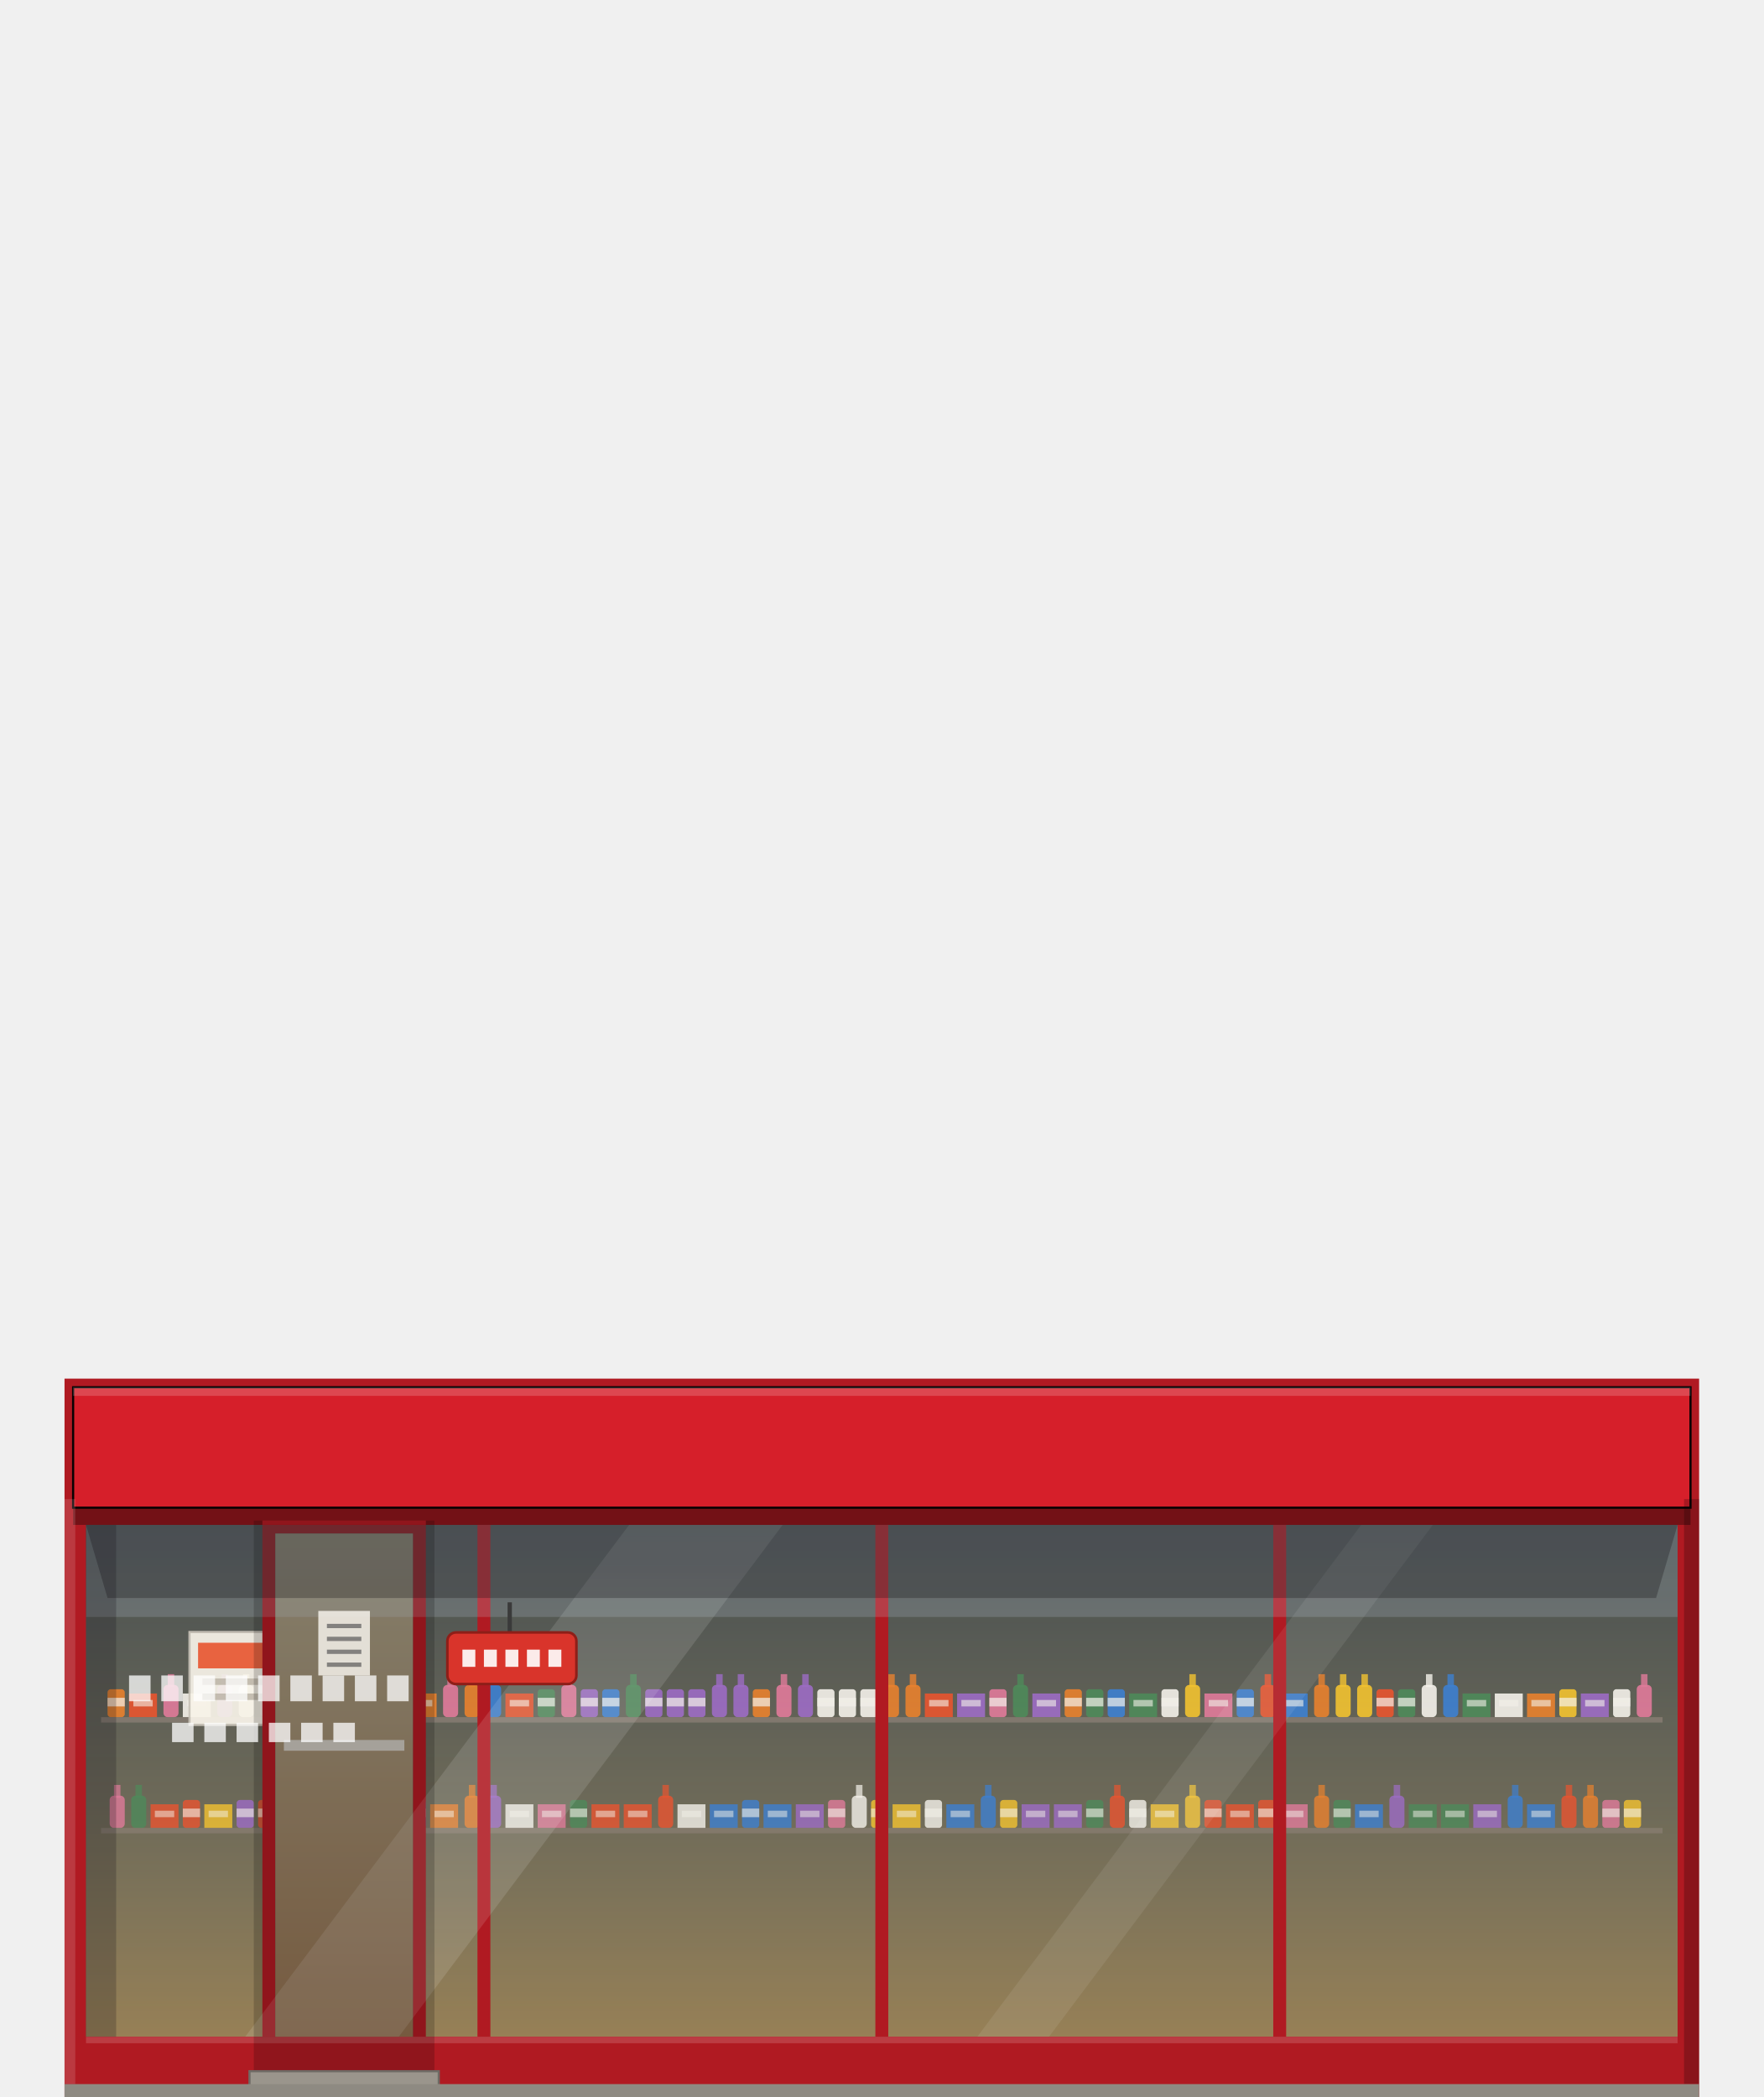
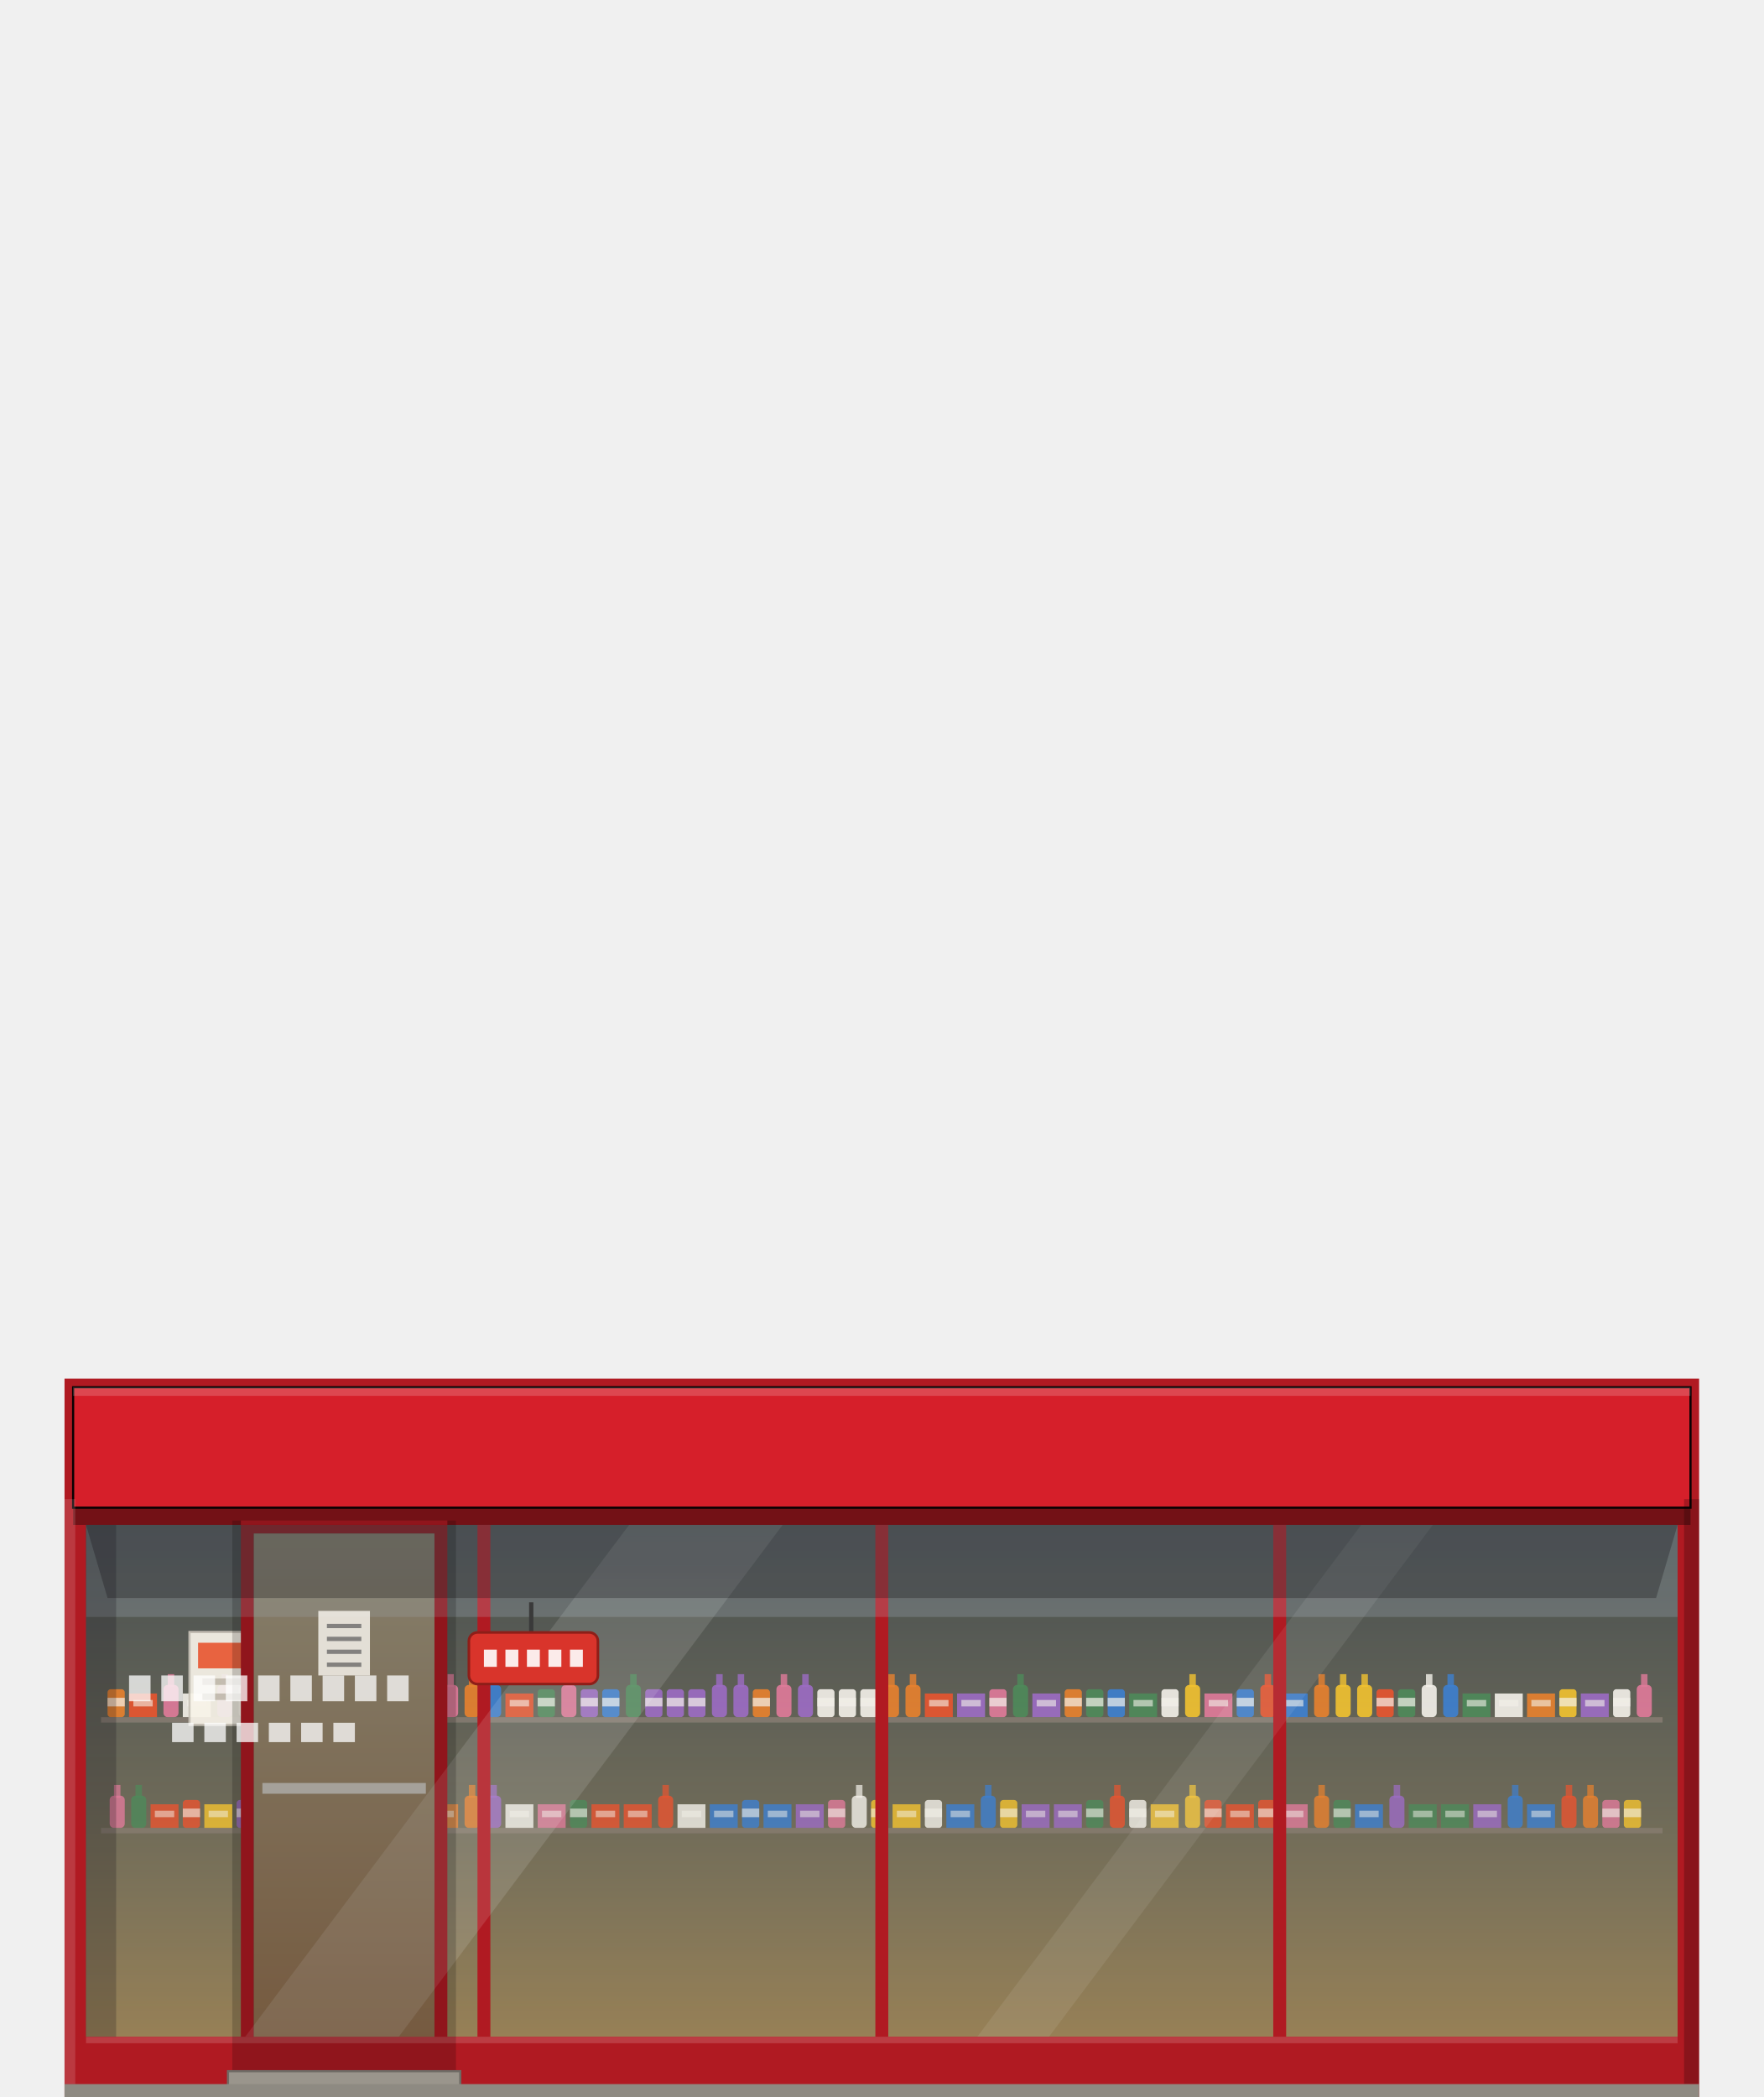
<svg xmlns="http://www.w3.org/2000/svg" width="820.0" height="975.0" viewBox="0 0 820.0 975.0">
  <defs>
    <linearGradient id="glass" x1="0" y1="0" x2="0" y2="1">
      <stop offset="0" stop-color="#C4E0EC" />
      <stop offset="1" stop-color="#557A90" />
    </linearGradient>
    <linearGradient id="shade" x1="0" y1="0" x2="0" y2="1">
      <stop offset="0" stop-color="#FFFFFF" stop-opacity="0.1" />
      <stop offset="1" stop-color="#000000" stop-opacity="0.16" />
    </linearGradient>
    <radialGradient id="glow">
      <stop offset="0" stop-color="#FFE9A8" stop-opacity="0.75" />
      <stop offset="1" stop-color="#FFE9A8" stop-opacity="0" />
    </radialGradient>
    <linearGradient id="warm" x1="0" y1="0" x2="0" y2="1">
      <stop offset="0" stop-color="#FFE7B5" />
      <stop offset="1" stop-color="#D98E4A" />
    </linearGradient>
    <linearGradient id="drop" x1="0" y1="0" x2="0" y2="1">
      <stop offset="0" stop-color="#2A1408" stop-opacity="0.3" />
      <stop offset="1" stop-color="#2A1408" stop-opacity="0" />
    </linearGradient>
    <linearGradient id="sun" x1="0" y1="0" x2="1" y2="0">
      <stop offset="0" stop-color="#FFE6B8" stop-opacity="0.14" />
      <stop offset="0.5" stop-color="#FFE6B8" stop-opacity="0" />
      <stop offset="1" stop-color="#1A0C14" stop-opacity="0.12" />
    </linearGradient>
    <radialGradient id="pumpkin_glow">
      <stop offset="0" stop-color="#FFB347" stop-opacity="0.6" />
      <stop offset="1" stop-color="#FFB347" stop-opacity="0" />
    </radialGradient>
  </defs>
  <rect x="30.0" y="641.0" width="760.0" height="334.0" fill="#B01A22" />
  <rect x="34.0" y="645.0" width="752.0" height="56.0" fill="#D8202A" stroke="#000000" stroke-width="1.0" opacity="0.95" />
  <rect x="34.0" y="645.0" width="752.0" height="4.0" fill="#FFFFFF" opacity="0.18" />
  <rect x="34.0" y="701.0" width="752.0" height="8.0" fill="#000000" opacity="0.35" />
  <rect x="40.0" y="709.0" width="740.0" height="238.0" fill="#2F3A41" />
  <defs>
    <linearGradient id="shoplit882" x1="0" y1="0" x2="0" y2="1">
      <stop offset="0" stop-color="#FFE7B4" stop-opacity="0.12" />
      <stop offset="0.55" stop-color="#FFD98E" stop-opacity="0.3" />
      <stop offset="1" stop-color="#FFC66A" stop-opacity="0.5" />
    </linearGradient>
  </defs>
  <rect x="40.0" y="709.0" width="740.0" height="238.0" fill="url(#shoplit882)" />
  <rect x="50.0" y="785.4" width="8.0" height="13.0" fill="#E8812E" opacity="0.9" rx="1.5" />
  <rect x="50.0" y="789.4" width="8.0" height="4.0" fill="#F4F1EA" opacity="0.7" />
  <rect x="60.0" y="787.4" width="13.0" height="11.0" fill="#E8542F" opacity="0.9" />
  <rect x="62.0" y="790.4" width="9.0" height="3.0" fill="#F4F1EA" opacity="0.6" />
  <rect x="76.0" y="783.4" width="7.0" height="15.0" fill="#E07A9A" opacity="0.9" rx="2" />
  <rect x="78.0" y="778.4" width="3.0" height="6.0" fill="#E07A9A" opacity="0.8" />
  <rect x="85.0" y="787.4" width="13.0" height="11.0" fill="#F4F1EA" opacity="0.9" />
  <rect x="87.0" y="790.4" width="9.0" height="3.0" fill="#F4F1EA" opacity="0.6" />
  <rect x="101.0" y="783.4" width="7.0" height="15.0" fill="#9C6CC4" opacity="0.9" rx="2" />
  <rect x="103.0" y="778.4" width="3.0" height="6.0" fill="#9C6CC4" opacity="0.8" />
  <rect x="111.0" y="783.4" width="7.0" height="15.0" fill="#F4F1EA" opacity="0.9" rx="2" />
  <rect x="113.0" y="778.4" width="3.0" height="6.0" fill="#F4F1EA" opacity="0.8" />
  <rect x="121.0" y="783.4" width="7.0" height="15.0" fill="#E07A9A" opacity="0.9" rx="2" />
  <rect x="123.0" y="778.4" width="3.0" height="6.0" fill="#E07A9A" opacity="0.8" />
  <rect x="130.0" y="785.4" width="8.0" height="13.0" fill="#F2C230" opacity="0.9" rx="1.5" />
  <rect x="130.0" y="789.4" width="8.0" height="4.0" fill="#F4F1EA" opacity="0.7" />
  <rect x="141.0" y="783.4" width="7.0" height="15.0" fill="#E07A9A" opacity="0.9" rx="2" />
  <rect x="143.0" y="778.4" width="3.0" height="6.0" fill="#E07A9A" opacity="0.8" />
  <rect x="151.0" y="783.4" width="7.0" height="15.0" fill="#E8812E" opacity="0.9" rx="2" />
  <rect x="153.0" y="778.4" width="3.0" height="6.0" fill="#E8812E" opacity="0.8" />
  <rect x="160.0" y="785.4" width="8.0" height="13.0" fill="#E07A9A" opacity="0.9" rx="1.5" />
  <rect x="160.0" y="789.4" width="8.0" height="4.0" fill="#F4F1EA" opacity="0.7" />
  <rect x="170.0" y="785.4" width="8.0" height="13.0" fill="#3D7FD0" opacity="0.9" rx="1.5" />
  <rect x="170.0" y="789.4" width="8.0" height="4.0" fill="#F4F1EA" opacity="0.7" />
  <rect x="180.0" y="785.4" width="8.0" height="13.0" fill="#9C6CC4" opacity="0.9" rx="1.5" />
  <rect x="180.0" y="789.4" width="8.0" height="4.0" fill="#F4F1EA" opacity="0.7" />
  <rect x="190.0" y="787.4" width="13.0" height="11.0" fill="#E8812E" opacity="0.9" />
  <rect x="192.0" y="790.4" width="9.0" height="3.0" fill="#F4F1EA" opacity="0.6" />
  <rect x="206.0" y="783.4" width="7.0" height="15.0" fill="#E07A9A" opacity="0.9" rx="2" />
  <rect x="208.0" y="778.4" width="3.0" height="6.0" fill="#E07A9A" opacity="0.8" />
  <rect x="216.0" y="783.4" width="7.0" height="15.0" fill="#E8812E" opacity="0.9" rx="2" />
  <rect x="218.0" y="778.4" width="3.0" height="6.0" fill="#E8812E" opacity="0.8" />
  <rect x="226.0" y="783.4" width="7.0" height="15.0" fill="#3D7FD0" opacity="0.9" rx="2" />
  <rect x="228.0" y="778.4" width="3.0" height="6.0" fill="#3D7FD0" opacity="0.8" />
  <rect x="235.0" y="787.4" width="13.0" height="11.0" fill="#E8542F" opacity="0.9" />
  <rect x="237.0" y="790.4" width="9.0" height="3.0" fill="#F4F1EA" opacity="0.6" />
  <rect x="250.0" y="785.4" width="8.0" height="13.0" fill="#4E8A5A" opacity="0.9" rx="1.5" />
  <rect x="250.0" y="789.4" width="8.0" height="4.0" fill="#F4F1EA" opacity="0.7" />
  <rect x="261.0" y="783.4" width="7.0" height="15.0" fill="#E07A9A" opacity="0.9" rx="2" />
  <rect x="263.0" y="778.4" width="3.0" height="6.0" fill="#E07A9A" opacity="0.8" />
  <rect x="270.0" y="785.4" width="8.0" height="13.0" fill="#9C6CC4" opacity="0.9" rx="1.5" />
  <rect x="270.0" y="789.4" width="8.0" height="4.0" fill="#F4F1EA" opacity="0.7" />
  <rect x="280.0" y="785.4" width="8.0" height="13.0" fill="#3D7FD0" opacity="0.9" rx="1.5" />
  <rect x="280.0" y="789.4" width="8.0" height="4.0" fill="#F4F1EA" opacity="0.7" />
  <rect x="291.0" y="783.4" width="7.0" height="15.0" fill="#4E8A5A" opacity="0.9" rx="2" />
  <rect x="293.0" y="778.4" width="3.0" height="6.0" fill="#4E8A5A" opacity="0.8" />
  <rect x="300.0" y="785.4" width="8.0" height="13.0" fill="#9C6CC4" opacity="0.9" rx="1.5" />
  <rect x="300.0" y="789.4" width="8.0" height="4.0" fill="#F4F1EA" opacity="0.7" />
  <rect x="310.0" y="785.4" width="8.0" height="13.0" fill="#9C6CC4" opacity="0.9" rx="1.5" />
  <rect x="310.0" y="789.4" width="8.0" height="4.0" fill="#F4F1EA" opacity="0.7" />
  <rect x="320.0" y="785.4" width="8.0" height="13.0" fill="#9C6CC4" opacity="0.9" rx="1.5" />
  <rect x="320.0" y="789.4" width="8.0" height="4.0" fill="#F4F1EA" opacity="0.7" />
  <rect x="331.0" y="783.4" width="7.0" height="15.0" fill="#9C6CC4" opacity="0.9" rx="2" />
  <rect x="333.0" y="778.4" width="3.0" height="6.0" fill="#9C6CC4" opacity="0.8" />
  <rect x="341.0" y="783.4" width="7.0" height="15.0" fill="#9C6CC4" opacity="0.9" rx="2" />
  <rect x="343.0" y="778.4" width="3.0" height="6.0" fill="#9C6CC4" opacity="0.8" />
  <rect x="350.0" y="785.4" width="8.0" height="13.0" fill="#E8812E" opacity="0.9" rx="1.5" />
  <rect x="350.0" y="789.4" width="8.0" height="4.0" fill="#F4F1EA" opacity="0.7" />
  <rect x="361.0" y="783.4" width="7.0" height="15.0" fill="#E07A9A" opacity="0.9" rx="2" />
  <rect x="363.0" y="778.4" width="3.0" height="6.0" fill="#E07A9A" opacity="0.8" />
  <rect x="371.0" y="783.4" width="7.0" height="15.0" fill="#9C6CC4" opacity="0.9" rx="2" />
  <rect x="373.0" y="778.4" width="3.0" height="6.0" fill="#9C6CC4" opacity="0.8" />
  <rect x="380.0" y="785.4" width="8.0" height="13.0" fill="#F4F1EA" opacity="0.9" rx="1.5" />
  <rect x="380.0" y="789.4" width="8.0" height="4.0" fill="#F4F1EA" opacity="0.7" />
  <rect x="390.0" y="785.4" width="8.0" height="13.0" fill="#F4F1EA" opacity="0.9" rx="1.5" />
  <rect x="390.0" y="789.4" width="8.0" height="4.0" fill="#F4F1EA" opacity="0.7" />
  <rect x="400.0" y="785.4" width="8.0" height="13.0" fill="#F4F1EA" opacity="0.9" rx="1.5" />
  <rect x="400.0" y="789.4" width="8.0" height="4.0" fill="#F4F1EA" opacity="0.7" />
  <rect x="411.0" y="783.4" width="7.0" height="15.0" fill="#E8812E" opacity="0.9" rx="2" />
  <rect x="413.0" y="778.4" width="3.0" height="6.0" fill="#E8812E" opacity="0.8" />
  <rect x="421.0" y="783.4" width="7.0" height="15.0" fill="#E8812E" opacity="0.9" rx="2" />
  <rect x="423.0" y="778.4" width="3.0" height="6.0" fill="#E8812E" opacity="0.8" />
  <rect x="430.0" y="787.4" width="13.0" height="11.0" fill="#E8542F" opacity="0.9" />
  <rect x="432.0" y="790.4" width="9.0" height="3.0" fill="#F4F1EA" opacity="0.6" />
  <rect x="445.0" y="787.4" width="13.0" height="11.0" fill="#9C6CC4" opacity="0.9" />
  <rect x="447.0" y="790.4" width="9.0" height="3.0" fill="#F4F1EA" opacity="0.6" />
  <rect x="460.0" y="785.4" width="8.0" height="13.0" fill="#E07A9A" opacity="0.9" rx="1.5" />
  <rect x="460.0" y="789.4" width="8.0" height="4.0" fill="#F4F1EA" opacity="0.7" />
  <rect x="471.0" y="783.4" width="7.0" height="15.0" fill="#4E8A5A" opacity="0.9" rx="2" />
  <rect x="473.0" y="778.4" width="3.0" height="6.0" fill="#4E8A5A" opacity="0.8" />
  <rect x="480.0" y="787.4" width="13.0" height="11.0" fill="#9C6CC4" opacity="0.9" />
  <rect x="482.0" y="790.4" width="9.0" height="3.0" fill="#F4F1EA" opacity="0.6" />
  <rect x="495.0" y="785.4" width="8.0" height="13.0" fill="#E8812E" opacity="0.9" rx="1.5" />
  <rect x="495.0" y="789.4" width="8.0" height="4.0" fill="#F4F1EA" opacity="0.7" />
  <rect x="505.0" y="785.4" width="8.0" height="13.0" fill="#4E8A5A" opacity="0.9" rx="1.5" />
  <rect x="505.0" y="789.4" width="8.0" height="4.0" fill="#F4F1EA" opacity="0.7" />
  <rect x="515.0" y="785.4" width="8.0" height="13.0" fill="#3D7FD0" opacity="0.9" rx="1.5" />
  <rect x="515.0" y="789.4" width="8.0" height="4.0" fill="#F4F1EA" opacity="0.7" />
  <rect x="525.0" y="787.4" width="13.0" height="11.0" fill="#4E8A5A" opacity="0.9" />
  <rect x="527.0" y="790.4" width="9.0" height="3.0" fill="#F4F1EA" opacity="0.6" />
  <rect x="540.0" y="785.4" width="8.0" height="13.0" fill="#F4F1EA" opacity="0.9" rx="1.5" />
  <rect x="540.0" y="789.4" width="8.0" height="4.0" fill="#F4F1EA" opacity="0.7" />
  <rect x="551.0" y="783.4" width="7.0" height="15.0" fill="#F2C230" opacity="0.9" rx="2" />
  <rect x="553.0" y="778.4" width="3.0" height="6.0" fill="#F2C230" opacity="0.8" />
  <rect x="560.0" y="787.4" width="13.0" height="11.0" fill="#E07A9A" opacity="0.9" />
  <rect x="562.0" y="790.4" width="9.0" height="3.0" fill="#F4F1EA" opacity="0.6" />
  <rect x="575.0" y="785.4" width="8.0" height="13.0" fill="#3D7FD0" opacity="0.9" rx="1.5" />
  <rect x="575.0" y="789.4" width="8.0" height="4.0" fill="#F4F1EA" opacity="0.7" />
  <rect x="586.0" y="783.4" width="7.0" height="15.0" fill="#E8542F" opacity="0.9" rx="2" />
  <rect x="588.0" y="778.4" width="3.0" height="6.0" fill="#E8542F" opacity="0.8" />
  <rect x="595.0" y="787.4" width="13.0" height="11.0" fill="#3D7FD0" opacity="0.9" />
  <rect x="597.0" y="790.4" width="9.0" height="3.0" fill="#F4F1EA" opacity="0.6" />
  <rect x="611.0" y="783.4" width="7.0" height="15.0" fill="#E8812E" opacity="0.9" rx="2" />
  <rect x="613.0" y="778.4" width="3.0" height="6.0" fill="#E8812E" opacity="0.8" />
  <rect x="621.0" y="783.4" width="7.0" height="15.0" fill="#F2C230" opacity="0.9" rx="2" />
  <rect x="623.0" y="778.4" width="3.0" height="6.0" fill="#F2C230" opacity="0.8" />
  <rect x="631.0" y="783.4" width="7.0" height="15.0" fill="#F2C230" opacity="0.9" rx="2" />
  <rect x="633.0" y="778.4" width="3.0" height="6.0" fill="#F2C230" opacity="0.8" />
  <rect x="640.0" y="785.4" width="8.0" height="13.0" fill="#E8542F" opacity="0.9" rx="1.5" />
  <rect x="640.0" y="789.4" width="8.0" height="4.0" fill="#F4F1EA" opacity="0.7" />
  <rect x="650.0" y="785.4" width="8.0" height="13.0" fill="#4E8A5A" opacity="0.9" rx="1.5" />
  <rect x="650.0" y="789.4" width="8.0" height="4.0" fill="#F4F1EA" opacity="0.7" />
  <rect x="661.0" y="783.4" width="7.0" height="15.0" fill="#F4F1EA" opacity="0.9" rx="2" />
  <rect x="663.0" y="778.4" width="3.0" height="6.0" fill="#F4F1EA" opacity="0.8" />
  <rect x="671.0" y="783.4" width="7.0" height="15.0" fill="#3D7FD0" opacity="0.9" rx="2" />
  <rect x="673.0" y="778.4" width="3.0" height="6.0" fill="#3D7FD0" opacity="0.8" />
  <rect x="680.0" y="787.4" width="13.0" height="11.0" fill="#4E8A5A" opacity="0.9" />
  <rect x="682.0" y="790.4" width="9.0" height="3.0" fill="#F4F1EA" opacity="0.6" />
  <rect x="695.0" y="787.4" width="13.0" height="11.0" fill="#F4F1EA" opacity="0.9" />
  <rect x="697.0" y="790.4" width="9.0" height="3.0" fill="#F4F1EA" opacity="0.6" />
  <rect x="710.0" y="787.4" width="13.0" height="11.0" fill="#E8812E" opacity="0.9" />
  <rect x="712.0" y="790.4" width="9.0" height="3.0" fill="#F4F1EA" opacity="0.6" />
  <rect x="725.0" y="785.4" width="8.0" height="13.0" fill="#F2C230" opacity="0.9" rx="1.5" />
  <rect x="725.0" y="789.4" width="8.0" height="4.0" fill="#F4F1EA" opacity="0.7" />
  <rect x="735.0" y="787.4" width="13.0" height="11.0" fill="#9C6CC4" opacity="0.9" />
  <rect x="737.0" y="790.4" width="9.0" height="3.0" fill="#F4F1EA" opacity="0.6" />
  <rect x="750.0" y="785.4" width="8.0" height="13.0" fill="#F4F1EA" opacity="0.9" rx="1.5" />
  <rect x="750.0" y="789.4" width="8.0" height="4.0" fill="#F4F1EA" opacity="0.7" />
  <rect x="761.0" y="783.4" width="7.0" height="15.0" fill="#E07A9A" opacity="0.9" rx="2" />
  <rect x="763.0" y="778.4" width="3.0" height="6.0" fill="#E07A9A" opacity="0.8" />
  <rect x="47.0" y="798.4" width="726.0" height="2.5" fill="#8E8278" opacity="0.7" />
  <rect x="51.0" y="834.9" width="7.0" height="15.0" fill="#E07A9A" opacity="0.8" rx="2" />
  <rect x="53.0" y="829.9" width="3.0" height="6.0" fill="#E07A9A" opacity="0.7" />
  <rect x="61.0" y="834.9" width="7.0" height="15.0" fill="#4E8A5A" opacity="0.8" rx="2" />
  <rect x="63.0" y="829.9" width="3.0" height="6.0" fill="#4E8A5A" opacity="0.7" />
  <rect x="70.0" y="838.9" width="13.0" height="11.0" fill="#E8542F" opacity="0.8" />
  <rect x="72.0" y="841.9" width="9.0" height="3.0" fill="#F4F1EA" opacity="0.5" />
  <rect x="85.0" y="836.9" width="8.0" height="13.0" fill="#E8542F" opacity="0.8" rx="1.5" />
  <rect x="85.0" y="840.9" width="8.0" height="4.0" fill="#F4F1EA" opacity="0.6" />
  <rect x="95.0" y="838.9" width="13.0" height="11.0" fill="#F2C230" opacity="0.8" />
  <rect x="97.0" y="841.9" width="9.0" height="3.0" fill="#F4F1EA" opacity="0.5" />
  <rect x="110.0" y="836.9" width="8.0" height="13.0" fill="#9C6CC4" opacity="0.8" rx="1.5" />
  <rect x="110.0" y="840.9" width="8.0" height="4.0" fill="#F4F1EA" opacity="0.6" />
  <rect x="120.0" y="836.9" width="8.0" height="13.0" fill="#E8542F" opacity="0.8" rx="1.5" />
  <rect x="120.0" y="840.9" width="8.0" height="4.0" fill="#F4F1EA" opacity="0.6" />
  <rect x="130.0" y="838.9" width="13.0" height="11.0" fill="#3D7FD0" opacity="0.8" />
  <rect x="132.0" y="841.9" width="9.0" height="3.0" fill="#F4F1EA" opacity="0.5" />
  <rect x="145.0" y="836.9" width="8.0" height="13.0" fill="#4E8A5A" opacity="0.8" rx="1.5" />
  <rect x="145.0" y="840.9" width="8.0" height="4.0" fill="#F4F1EA" opacity="0.6" />
  <rect x="155.0" y="838.9" width="13.0" height="11.0" fill="#F4F1EA" opacity="0.8" />
  <rect x="157.0" y="841.9" width="9.0" height="3.0" fill="#F4F1EA" opacity="0.5" />
  <rect x="171.0" y="834.9" width="7.0" height="15.0" fill="#F2C230" opacity="0.8" rx="2" />
  <rect x="173.0" y="829.9" width="3.0" height="6.0" fill="#F2C230" opacity="0.7" />
  <rect x="180.0" y="836.9" width="8.0" height="13.0" fill="#E07A9A" opacity="0.8" rx="1.5" />
  <rect x="180.0" y="840.9" width="8.0" height="4.0" fill="#F4F1EA" opacity="0.6" />
  <rect x="190.0" y="836.9" width="8.0" height="13.0" fill="#3D7FD0" opacity="0.8" rx="1.5" />
  <rect x="190.0" y="840.9" width="8.0" height="4.0" fill="#F4F1EA" opacity="0.6" />
  <rect x="200.0" y="838.9" width="13.0" height="11.0" fill="#E8812E" opacity="0.8" />
  <rect x="202.0" y="841.9" width="9.0" height="3.0" fill="#F4F1EA" opacity="0.5" />
  <rect x="216.0" y="834.9" width="7.0" height="15.0" fill="#E8812E" opacity="0.8" rx="2" />
  <rect x="218.0" y="829.9" width="3.0" height="6.0" fill="#E8812E" opacity="0.7" />
  <rect x="226.0" y="834.9" width="7.0" height="15.0" fill="#9C6CC4" opacity="0.8" rx="2" />
  <rect x="228.0" y="829.9" width="3.0" height="6.0" fill="#9C6CC4" opacity="0.7" />
  <rect x="235.0" y="838.9" width="13.0" height="11.0" fill="#F4F1EA" opacity="0.8" />
  <rect x="237.0" y="841.9" width="9.0" height="3.0" fill="#F4F1EA" opacity="0.5" />
  <rect x="250.0" y="838.9" width="13.0" height="11.0" fill="#E07A9A" opacity="0.8" />
  <rect x="252.0" y="841.9" width="9.0" height="3.0" fill="#F4F1EA" opacity="0.5" />
  <rect x="265.0" y="836.9" width="8.0" height="13.0" fill="#4E8A5A" opacity="0.8" rx="1.5" />
  <rect x="265.0" y="840.9" width="8.0" height="4.0" fill="#F4F1EA" opacity="0.6" />
  <rect x="275.0" y="838.9" width="13.0" height="11.0" fill="#E8542F" opacity="0.8" />
  <rect x="277.0" y="841.9" width="9.0" height="3.0" fill="#F4F1EA" opacity="0.5" />
  <rect x="290.0" y="838.9" width="13.0" height="11.0" fill="#E8542F" opacity="0.8" />
  <rect x="292.0" y="841.9" width="9.0" height="3.0" fill="#F4F1EA" opacity="0.5" />
  <rect x="306.0" y="834.9" width="7.0" height="15.0" fill="#E8542F" opacity="0.8" rx="2" />
  <rect x="308.0" y="829.9" width="3.0" height="6.0" fill="#E8542F" opacity="0.7" />
  <rect x="315.0" y="838.9" width="13.0" height="11.0" fill="#F4F1EA" opacity="0.8" />
  <rect x="317.0" y="841.9" width="9.0" height="3.0" fill="#F4F1EA" opacity="0.5" />
  <rect x="330.0" y="838.9" width="13.0" height="11.0" fill="#3D7FD0" opacity="0.8" />
  <rect x="332.0" y="841.9" width="9.0" height="3.0" fill="#F4F1EA" opacity="0.5" />
  <rect x="345.0" y="836.9" width="8.0" height="13.0" fill="#3D7FD0" opacity="0.8" rx="1.5" />
  <rect x="345.0" y="840.9" width="8.0" height="4.0" fill="#F4F1EA" opacity="0.6" />
  <rect x="355.0" y="838.9" width="13.0" height="11.0" fill="#3D7FD0" opacity="0.8" />
  <rect x="357.0" y="841.9" width="9.0" height="3.0" fill="#F4F1EA" opacity="0.5" />
  <rect x="370.0" y="838.9" width="13.0" height="11.0" fill="#9C6CC4" opacity="0.8" />
  <rect x="372.0" y="841.9" width="9.0" height="3.0" fill="#F4F1EA" opacity="0.5" />
  <rect x="385.0" y="836.9" width="8.0" height="13.0" fill="#E07A9A" opacity="0.8" rx="1.5" />
  <rect x="385.0" y="840.9" width="8.0" height="4.0" fill="#F4F1EA" opacity="0.6" />
  <rect x="396.0" y="834.9" width="7.0" height="15.0" fill="#F4F1EA" opacity="0.8" rx="2" />
  <rect x="398.0" y="829.9" width="3.0" height="6.0" fill="#F4F1EA" opacity="0.7" />
  <rect x="405.0" y="836.9" width="8.0" height="13.0" fill="#F2C230" opacity="0.8" rx="1.5" />
  <rect x="405.0" y="840.9" width="8.0" height="4.0" fill="#F4F1EA" opacity="0.6" />
  <rect x="415.0" y="838.9" width="13.0" height="11.0" fill="#F2C230" opacity="0.8" />
  <rect x="417.0" y="841.9" width="9.0" height="3.0" fill="#F4F1EA" opacity="0.5" />
  <rect x="430.0" y="836.9" width="8.0" height="13.0" fill="#F4F1EA" opacity="0.8" rx="1.5" />
  <rect x="430.0" y="840.9" width="8.0" height="4.0" fill="#F4F1EA" opacity="0.6" />
  <rect x="440.0" y="838.9" width="13.0" height="11.0" fill="#3D7FD0" opacity="0.8" />
  <rect x="442.0" y="841.9" width="9.0" height="3.0" fill="#F4F1EA" opacity="0.5" />
  <rect x="456.0" y="834.9" width="7.0" height="15.0" fill="#3D7FD0" opacity="0.8" rx="2" />
  <rect x="458.0" y="829.9" width="3.0" height="6.0" fill="#3D7FD0" opacity="0.7" />
  <rect x="465.0" y="836.9" width="8.0" height="13.0" fill="#F2C230" opacity="0.8" rx="1.5" />
  <rect x="465.0" y="840.9" width="8.0" height="4.0" fill="#F4F1EA" opacity="0.6" />
  <rect x="475.0" y="838.9" width="13.0" height="11.0" fill="#9C6CC4" opacity="0.8" />
  <rect x="477.0" y="841.9" width="9.0" height="3.0" fill="#F4F1EA" opacity="0.5" />
  <rect x="490.0" y="838.9" width="13.0" height="11.0" fill="#9C6CC4" opacity="0.8" />
  <rect x="492.0" y="841.9" width="9.0" height="3.0" fill="#F4F1EA" opacity="0.5" />
  <rect x="505.0" y="836.9" width="8.0" height="13.0" fill="#4E8A5A" opacity="0.8" rx="1.5" />
  <rect x="505.0" y="840.9" width="8.0" height="4.0" fill="#F4F1EA" opacity="0.6" />
  <rect x="516.0" y="834.9" width="7.0" height="15.0" fill="#E8542F" opacity="0.8" rx="2" />
  <rect x="518.0" y="829.9" width="3.0" height="6.0" fill="#E8542F" opacity="0.7" />
  <rect x="525.0" y="836.9" width="8.0" height="13.0" fill="#F4F1EA" opacity="0.8" rx="1.5" />
  <rect x="525.0" y="840.9" width="8.0" height="4.0" fill="#F4F1EA" opacity="0.6" />
  <rect x="535.0" y="838.9" width="13.0" height="11.0" fill="#F2C230" opacity="0.8" />
  <rect x="537.0" y="841.9" width="9.0" height="3.0" fill="#F4F1EA" opacity="0.5" />
  <rect x="551.0" y="834.9" width="7.0" height="15.0" fill="#F2C230" opacity="0.8" rx="2" />
  <rect x="553.0" y="829.9" width="3.0" height="6.0" fill="#F2C230" opacity="0.7" />
  <rect x="560.0" y="836.9" width="8.0" height="13.0" fill="#E8542F" opacity="0.8" rx="1.5" />
  <rect x="560.0" y="840.9" width="8.0" height="4.0" fill="#F4F1EA" opacity="0.6" />
  <rect x="570.0" y="838.9" width="13.0" height="11.0" fill="#E8542F" opacity="0.8" />
  <rect x="572.0" y="841.9" width="9.0" height="3.0" fill="#F4F1EA" opacity="0.5" />
  <rect x="585.0" y="836.9" width="8.0" height="13.0" fill="#E8542F" opacity="0.8" rx="1.5" />
  <rect x="585.0" y="840.9" width="8.0" height="4.0" fill="#F4F1EA" opacity="0.6" />
  <rect x="595.0" y="838.9" width="13.0" height="11.0" fill="#E07A9A" opacity="0.8" />
  <rect x="597.0" y="841.9" width="9.0" height="3.0" fill="#F4F1EA" opacity="0.5" />
  <rect x="611.0" y="834.9" width="7.0" height="15.0" fill="#E8812E" opacity="0.8" rx="2" />
  <rect x="613.0" y="829.9" width="3.0" height="6.0" fill="#E8812E" opacity="0.7" />
  <rect x="620.0" y="836.9" width="8.0" height="13.0" fill="#4E8A5A" opacity="0.8" rx="1.5" />
  <rect x="620.0" y="840.9" width="8.0" height="4.0" fill="#F4F1EA" opacity="0.6" />
  <rect x="630.0" y="838.9" width="13.0" height="11.0" fill="#3D7FD0" opacity="0.8" />
  <rect x="632.0" y="841.9" width="9.0" height="3.0" fill="#F4F1EA" opacity="0.5" />
  <rect x="646.0" y="834.9" width="7.0" height="15.0" fill="#9C6CC4" opacity="0.8" rx="2" />
  <rect x="648.0" y="829.9" width="3.0" height="6.0" fill="#9C6CC4" opacity="0.7" />
  <rect x="655.0" y="838.9" width="13.0" height="11.0" fill="#4E8A5A" opacity="0.8" />
  <rect x="657.0" y="841.9" width="9.0" height="3.0" fill="#F4F1EA" opacity="0.5" />
  <rect x="670.0" y="838.9" width="13.0" height="11.0" fill="#4E8A5A" opacity="0.8" />
  <rect x="672.0" y="841.9" width="9.0" height="3.0" fill="#F4F1EA" opacity="0.5" />
  <rect x="685.0" y="838.9" width="13.0" height="11.0" fill="#9C6CC4" opacity="0.8" />
  <rect x="687.0" y="841.9" width="9.0" height="3.0" fill="#F4F1EA" opacity="0.5" />
  <rect x="701.0" y="834.9" width="7.0" height="15.0" fill="#3D7FD0" opacity="0.8" rx="2" />
  <rect x="703.0" y="829.9" width="3.0" height="6.0" fill="#3D7FD0" opacity="0.7" />
  <rect x="710.0" y="838.9" width="13.0" height="11.0" fill="#3D7FD0" opacity="0.8" />
  <rect x="712.0" y="841.9" width="9.0" height="3.0" fill="#F4F1EA" opacity="0.5" />
  <rect x="726.0" y="834.9" width="7.0" height="15.0" fill="#E8542F" opacity="0.8" rx="2" />
  <rect x="728.0" y="829.9" width="3.0" height="6.0" fill="#E8542F" opacity="0.7" />
  <rect x="736.0" y="834.9" width="7.0" height="15.0" fill="#E8812E" opacity="0.8" rx="2" />
  <rect x="738.0" y="829.9" width="3.0" height="6.0" fill="#E8812E" opacity="0.7" />
  <rect x="745.0" y="836.9" width="8.0" height="13.0" fill="#E07A9A" opacity="0.8" rx="1.5" />
  <rect x="745.0" y="840.9" width="8.0" height="4.0" fill="#F4F1EA" opacity="0.6" />
  <rect x="755.0" y="836.9" width="8.0" height="13.0" fill="#F2C230" opacity="0.8" rx="1.5" />
  <rect x="755.0" y="840.9" width="8.0" height="4.0" fill="#F4F1EA" opacity="0.6" />
  <rect x="47.0" y="849.9" width="726.0" height="2.5" fill="#8E8278" opacity="0.6" />
  <rect x="88.1" y="758.8" width="54.0" height="43.2" fill="#F7F3E8" stroke="#C9C3B8" stroke-width="1.0" opacity="0.92" />
  <rect x="92.1" y="763.8" width="46.0" height="11.9" fill="#E8542F" opacity="0.9" />
  <rect x="94.1" y="780.4" width="38.0" height="3.0" fill="#B9B2A4" opacity="0.8" />
  <rect x="94.1" y="787.4" width="38.0" height="3.0" fill="#B9B2A4" opacity="0.8" />
-   <rect x="122.0" y="707.0" width="76.0" height="262.0" fill="#B01A22" />
-   <rect x="128.0" y="713.0" width="64.0" height="250.0" fill="#33404A" />
-   <rect x="128.0" y="713.0" width="64.0" height="250.0" fill="url(#warm)" opacity="0.55" />
-   <rect x="132.0" y="809.0" width="56.0" height="5.0" fill="#C9C5BC" />
+   <rect x="112.0" y="707.0" width="96.0" height="262.0" fill="#B01A22" />
+   <rect x="118.0" y="713.0" width="84.0" height="250.0" fill="#33404A" />
+   <rect x="118.0" y="713.0" width="84.0" height="250.0" fill="url(#warm)" opacity="0.55" />
+   <rect x="122.0" y="829.0" width="76.0" height="5.0" fill="#C9C5BC" />
  <rect x="222.0" y="709.0" width="6.0" height="238.0" fill="#B01A22" />
  <rect x="407.0" y="709.0" width="6.0" height="238.0" fill="#B01A22" />
  <rect x="592.0" y="709.0" width="6.0" height="238.0" fill="#B01A22" />
  <rect x="40.0" y="947.0" width="740.0" height="22.0" fill="#B01A22" />
  <rect x="40.0" y="947.0" width="740.0" height="3.0" fill="#FFFFFF" opacity="0.15" />
  <clipPath id="pane1">
    <rect x="40.0" y="709.0" width="740.0" height="238.0" />
  </clipPath>
  <g clip-path="url(#pane1)">
    <path d="M114.0 947.0 l178.5 -238.0 l71.4 0 l-178.5 238.0 Z" fill="#FFFFFF" opacity="0.12" />
    <path d="M454.4 947.0 l178.5 -238.0 l33.3 0 l-178.5 238.0 Z" fill="#FFFFFF" opacity="0.08" />
    <rect x="40.0" y="709.0" width="740.0" height="42.8" fill="#CFE0EC" opacity="0.18" />
  </g>
  <path d="M40.0 709.0 L780.0 709.0 L770.0 743.0 L50.0 743.0 Z" fill="#0E0A10" opacity="0.28" />
  <rect x="40.0" y="709.0" width="14.0" height="238.0" fill="#0E0A10" opacity="0.22" />
-   <rect x="118.0" y="707.0" width="84.0" height="262.0" fill="#000000" opacity="0.18" />
-   <rect x="116.0" y="963.0" width="88.0" height="8.0" fill="#9A958C" stroke="#6E6A64" stroke-width="1.0" />
+   <rect x="108.0" y="707.0" width="104.0" height="262.0" fill="#000000" opacity="0.18" />
+   <rect x="106.0" y="963.0" width="108.0" height="8.0" fill="#9A958C" stroke="#6E6A64" stroke-width="1.0" />
  <rect x="30.0" y="697.0" width="5.0" height="272.0" fill="#FFFFFF" opacity="0.14" />
  <rect x="783.0" y="697.0" width="7.0" height="272.0" fill="#000000" opacity="0.22" />
-   <rect x="236.0" y="745.0" width="2.0" height="14.0" fill="#3A3A3A" />
-   <rect x="208.0" y="759.0" width="60.0" height="24.0" fill="#D9342B" stroke="#8E1E18" stroke-width="1.2" rx="4" />
-   <rect x="215.0" y="767.0" width="6.0" height="8.0" fill="#FFFFFF" opacity="0.9" />
+   <rect x="246.0" y="745.0" width="2.0" height="14.0" fill="#3A3A3A" />
+   <rect x="218.0" y="759.0" width="60.0" height="24.0" fill="#D9342B" stroke="#8E1E18" stroke-width="1.2" rx="4" />
  <rect x="225.0" y="767.0" width="6.0" height="8.0" fill="#FFFFFF" opacity="0.9" />
  <rect x="235.0" y="767.0" width="6.0" height="8.0" fill="#FFFFFF" opacity="0.9" />
  <rect x="245.0" y="767.0" width="6.0" height="8.0" fill="#FFFFFF" opacity="0.9" />
  <rect x="255.0" y="767.0" width="6.0" height="8.0" fill="#FFFFFF" opacity="0.9" />
+   <rect x="265.0" y="767.0" width="6.0" height="8.0" fill="#FFFFFF" opacity="0.9" />
  <rect x="148.0" y="749.0" width="24.0" height="30.0" fill="#F4F1EA" opacity="0.85" />
  <rect x="152.0" y="755.0" width="16.0" height="2.0" fill="#5A5A5A" opacity="0.7" />
  <rect x="152.0" y="761.0" width="16.0" height="2.0" fill="#5A5A5A" opacity="0.7" />
  <rect x="152.0" y="767.0" width="16.0" height="2.0" fill="#5A5A5A" opacity="0.7" />
  <rect x="152.0" y="773.0" width="16.0" height="2.0" fill="#5A5A5A" opacity="0.7" />
  <rect x="60.0" y="779.0" width="10.0" height="12.0" fill="#FFFFFF" opacity="0.75" />
  <rect x="75.0" y="779.0" width="10.0" height="12.0" fill="#FFFFFF" opacity="0.75" />
  <rect x="90.0" y="779.0" width="10.0" height="12.0" fill="#FFFFFF" opacity="0.75" />
  <rect x="105.0" y="779.0" width="10.0" height="12.0" fill="#FFFFFF" opacity="0.75" />
  <rect x="120.0" y="779.0" width="10.0" height="12.0" fill="#FFFFFF" opacity="0.75" />
  <rect x="135.0" y="779.0" width="10.0" height="12.0" fill="#FFFFFF" opacity="0.75" />
  <rect x="150.0" y="779.0" width="10.0" height="12.0" fill="#FFFFFF" opacity="0.75" />
  <rect x="165.0" y="779.0" width="10.0" height="12.0" fill="#FFFFFF" opacity="0.75" />
  <rect x="180.0" y="779.0" width="10.0" height="12.0" fill="#FFFFFF" opacity="0.75" />
  <rect x="80.0" y="801.0" width="10.0" height="9.0" fill="#FFFFFF" opacity="0.75" />
  <rect x="95.0" y="801.0" width="10.0" height="9.0" fill="#FFFFFF" opacity="0.75" />
  <rect x="110.0" y="801.0" width="10.0" height="9.0" fill="#FFFFFF" opacity="0.75" />
  <rect x="125.0" y="801.0" width="10.0" height="9.0" fill="#FFFFFF" opacity="0.75" />
  <rect x="140.0" y="801.0" width="10.0" height="9.0" fill="#FFFFFF" opacity="0.75" />
  <rect x="155.0" y="801.0" width="10.0" height="9.0" fill="#FFFFFF" opacity="0.75" />
  <rect x="30.0" y="969.0" width="760.0" height="6.0" fill="#8E8A82" />
</svg>
